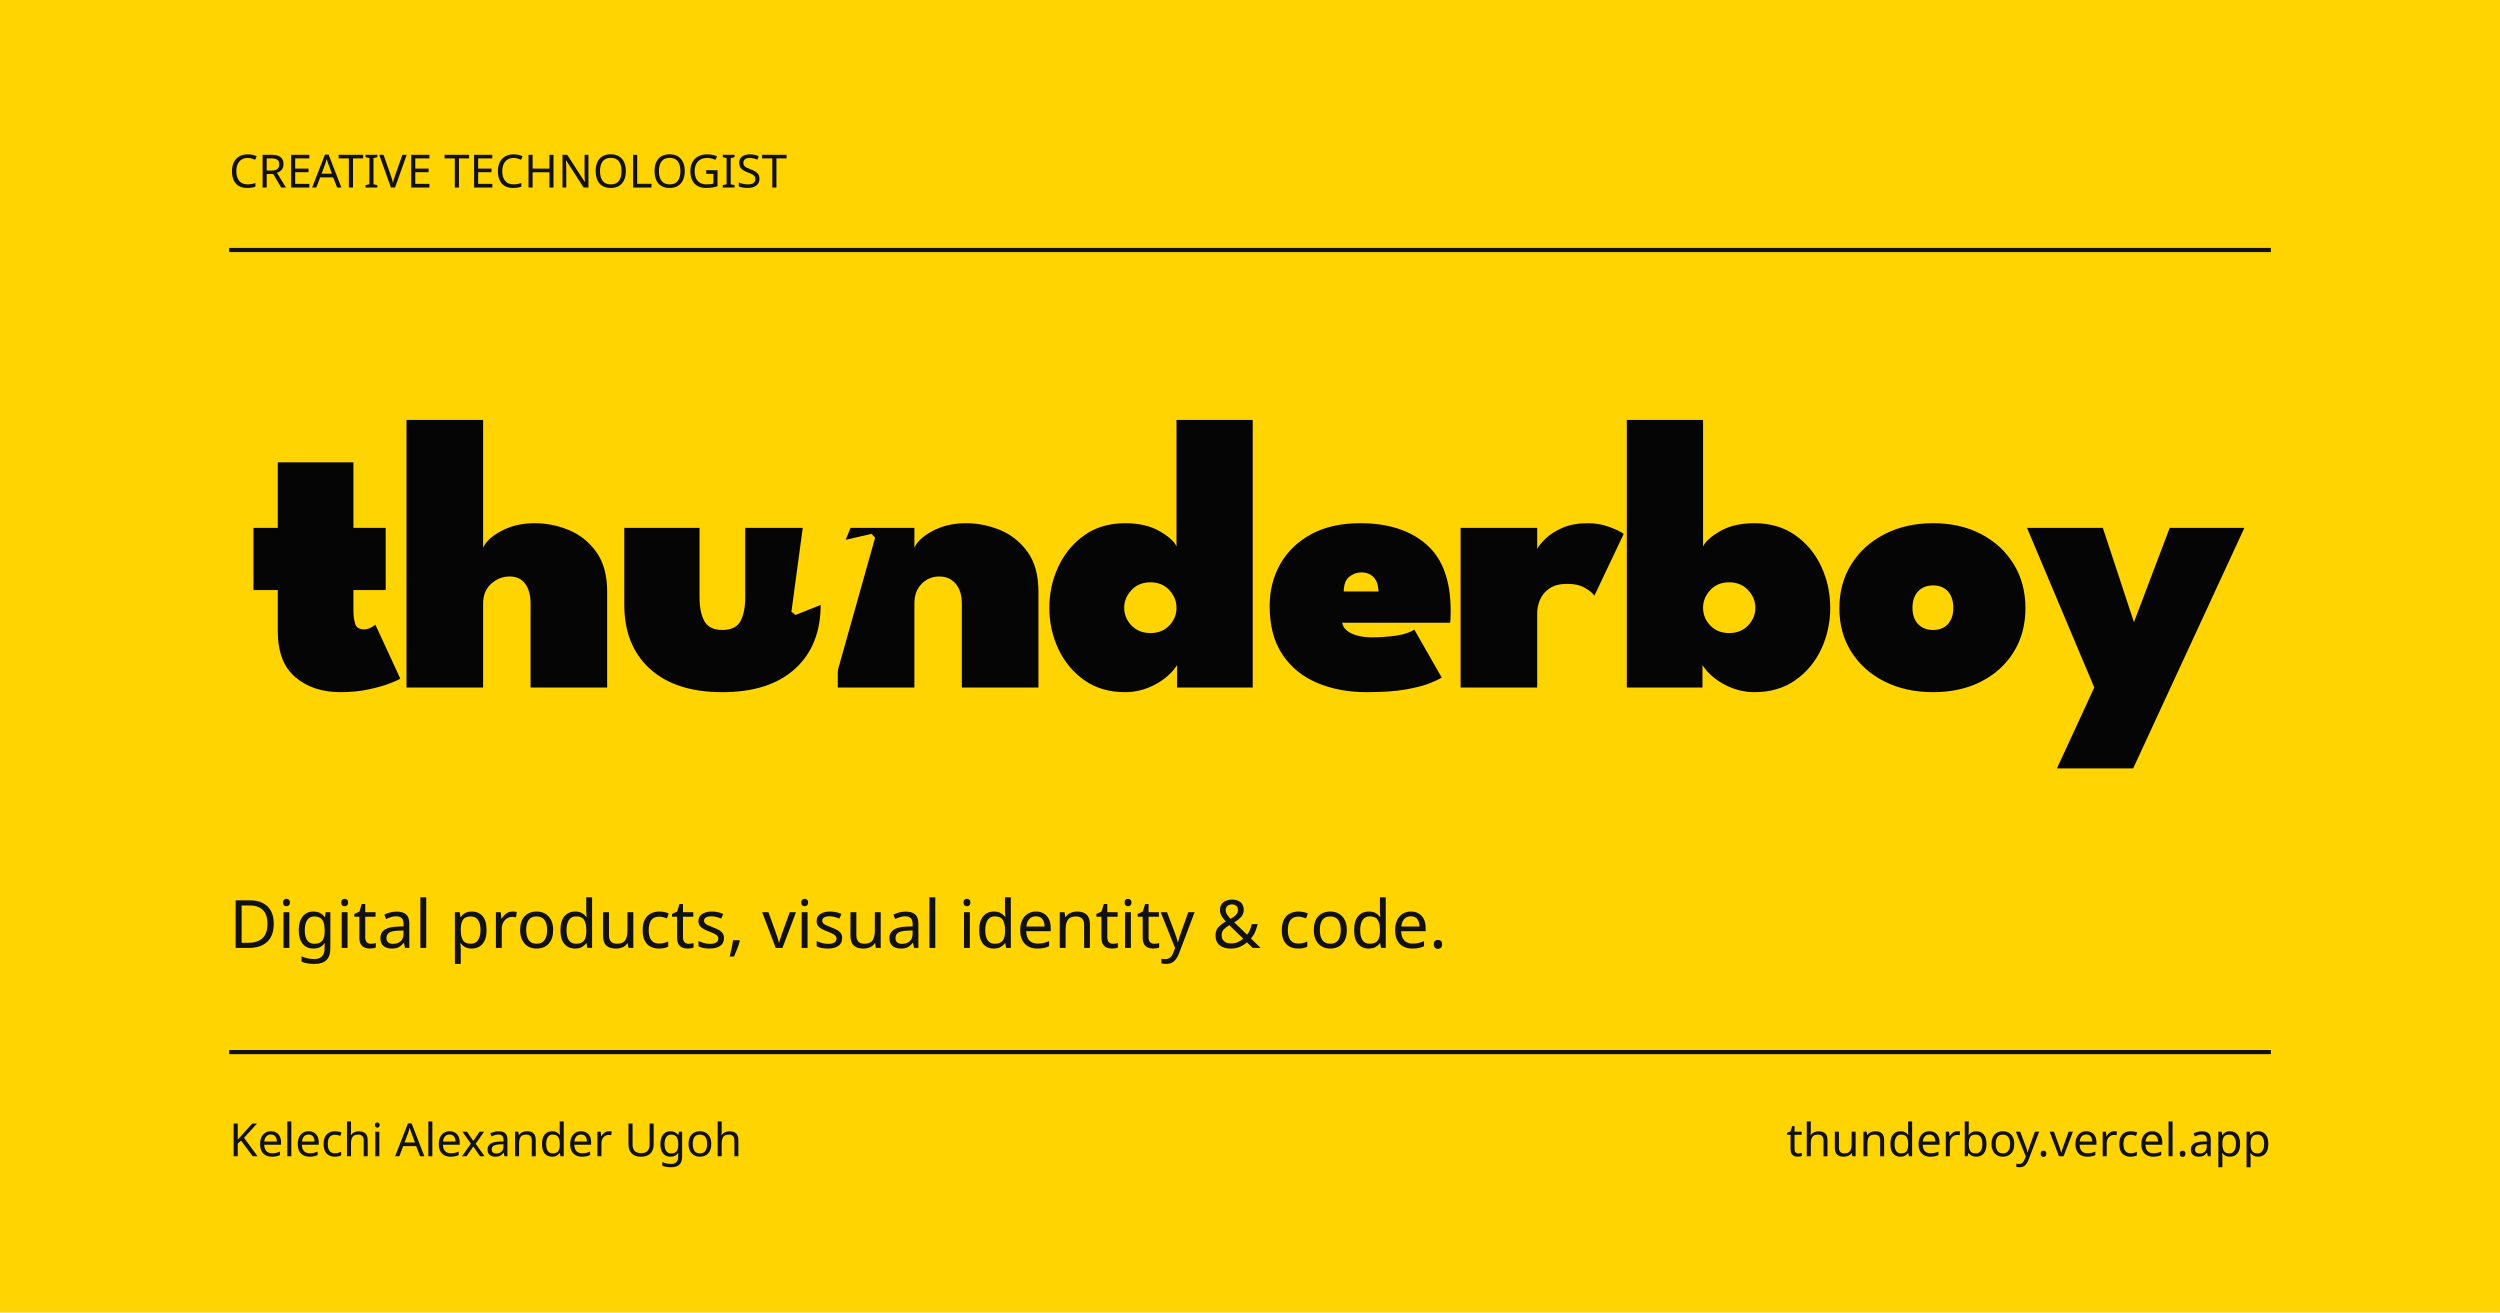
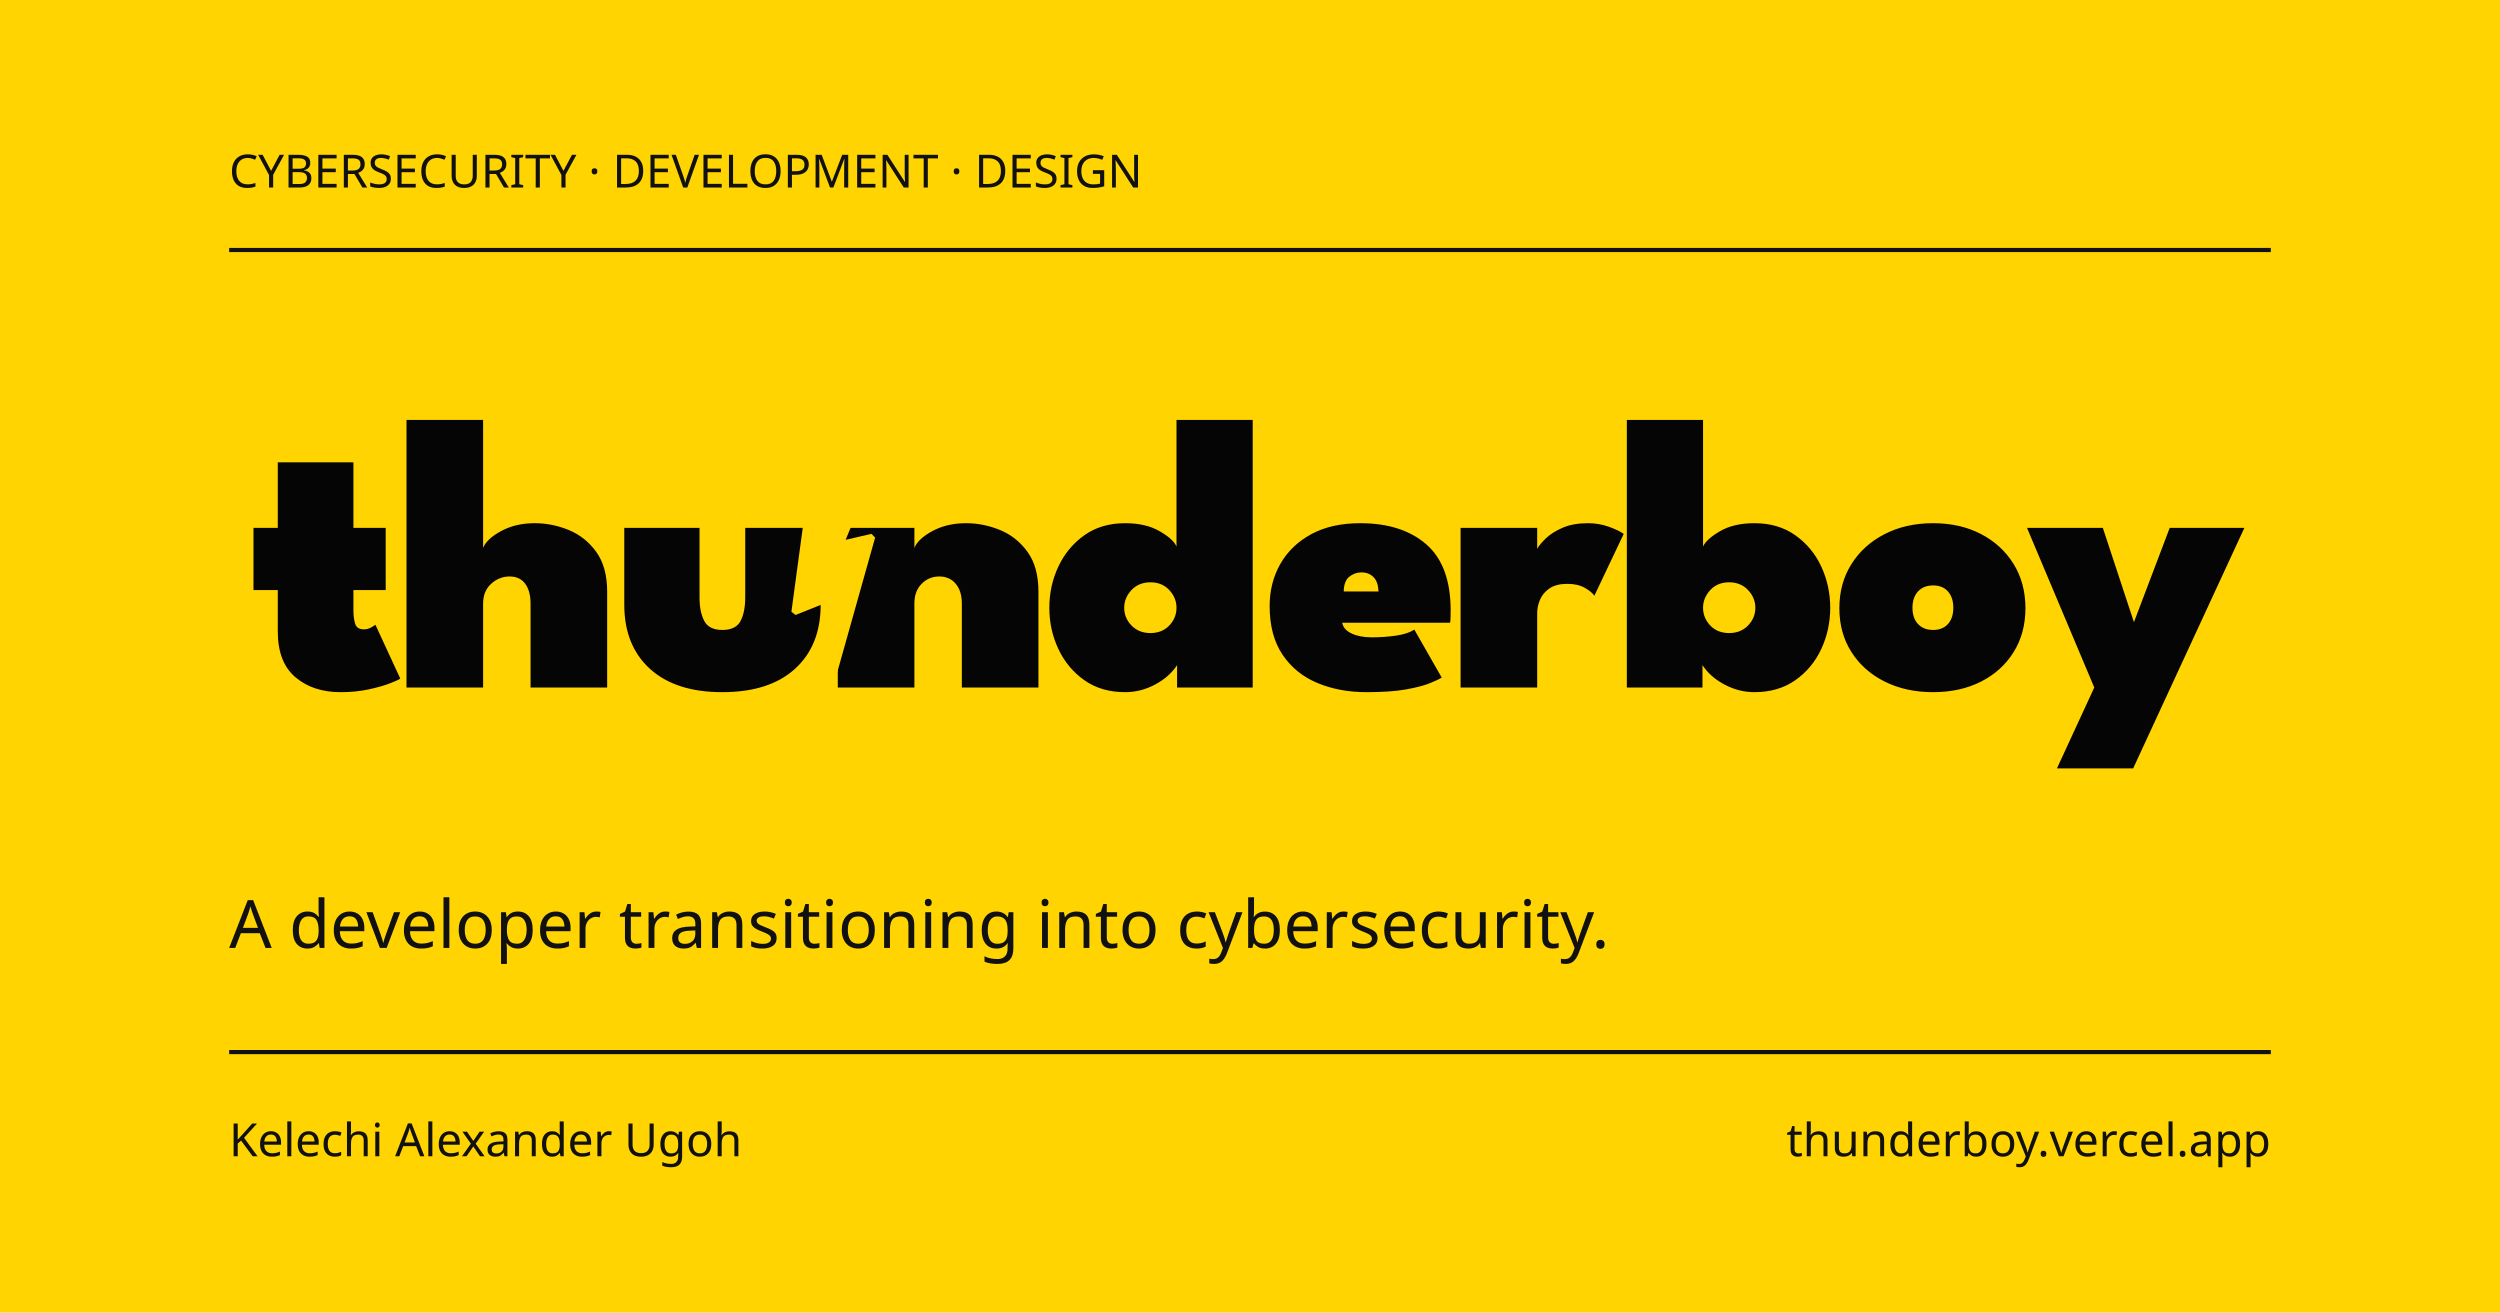
<svg xmlns="http://www.w3.org/2000/svg" width="1200" height="630">
  <rect width="1200" height="630" fill="#ffd400" />
  <path d="M110 120H1090M110 505H1090" stroke="#111111" stroke-width="2" />
-   <text x="110" y="90" font-family="sans-serif" font-size="22" fill="#111111">CREATIVE TECHNOLOGIST</text>
+   <text x="110" y="90" font-family="sans-serif" font-size="22" fill="#111111">CYBERSECURITY · DEVELOPMENT · DESIGN</text>
  <svg x="110" y="190" width="980" height="191.333" viewBox="-10 30 840 164" role="img" aria-labelledby="title desc">
    <defs>
      <mask id="wordmark-cut" maskUnits="userSpaceOnUse" x="-20" y="0" width="920" height="220">
        <rect x="-20" y="0" width="920" height="220" fill="#FFFFFF" />
        <path fill="#000000" stroke="#000000" stroke-width="2.5" stroke-linejoin="bevel" d="M248.56 74L227.56 82L222.56 119L237.56 113L236.56 152L254.56 88L241.56 91Z" />
      </mask>
    </defs>
    <path fill="#050505" mask="url(#wordmark-cut)" d="M0 109.92L0 84.32L10 84.32L10 57.36L41.12 57.36L41.12 84.32L54.40 84.32L54.40 109.92L41.12 109.92L41.12 118.40Q41.12 121.28 41.80 123.68Q42.48 126.08 45.44 126.08L45.44 126.08Q47.04 126.08 48.44 125.28Q49.84 124.48 50.16 124.16L50.16 124.16L60.40 146.32Q59.76 146.88 56.28 148.24Q52.80 149.60 47.48 150.76Q42.16 151.92 35.84 151.92L35.84 151.92Q24.48 151.92 17.24 145.76Q10 139.60 10 126.96L10 126.96L10 109.92L0 109.92ZM115.68 82.40L115.68 82.40Q122.96 82.40 129.80 85.24Q136.64 88.08 141.08 94.28Q145.52 100.48 145.52 110.56L145.52 110.56L145.52 150L114 150L114 115.44Q114 110.32 111.80 107.32Q109.60 104.32 105.36 104.32L105.36 104.32Q101.12 104.32 97.80 107.32Q94.48 110.32 94.48 115.44L94.48 115.44L94.48 150L62.96 150L62.96 39.92L94.48 39.92L94.48 92.56Q96 88.80 101.96 85.60Q107.92 82.40 115.68 82.40ZM183.52 84.32L183.52 112.88Q183.52 118.96 185.48 122.64Q187.44 126.32 192.88 126.32L192.88 126.32Q198.48 126.32 200.40 122.64Q202.32 118.96 202.32 112.88L202.32 112.88L202.32 84.32L233.36 84.32L233.36 115.92Q233.36 132.72 222.80 142.32Q212.24 151.92 192.88 151.92L192.88 151.92Q173.68 151.92 163.12 142.32Q152.56 132.72 152.56 115.92L152.56 115.92L152.56 84.32L183.52 84.32ZM293.12 82.40L293.12 82.40Q300.40 82.40 307.24 85.24Q314.08 88.08 318.52 94.28Q322.96 100.48 322.96 110.56L322.96 110.56L322.96 150L291.44 150L291.44 115.44Q291.44 110.32 288.92 107.32Q286.40 104.32 282.16 104.32L282.16 104.32Q277.92 104.32 274.92 107.32Q271.92 110.32 271.92 115.44L271.92 115.44L271.92 150L240.40 150L240.40 84.32L271.92 84.32L271.92 92.56Q273.44 88.80 279.40 85.60Q285.36 82.40 293.12 82.40ZM358.64 151.92L358.64 151.92Q348.80 151.92 341.84 147Q334.88 142.08 331.16 134.16Q327.44 126.24 327.44 117.20L327.44 117.20Q327.44 108.16 331.16 100.24Q334.88 92.32 341.84 87.36Q348.80 82.40 358.64 82.40L358.64 82.40Q367.12 82.40 372.80 85.68Q378.48 88.96 379.76 92L379.76 92L379.76 39.92L411.12 39.92L411.12 150L380.00 150L380.00 140.80Q376.80 145.68 370.92 148.80Q365.04 151.92 358.64 151.92ZM369.04 127.60L369.04 127.60Q373.84 127.60 376.80 124.48Q379.76 121.36 379.76 117.20L379.76 117.20Q379.76 113.12 376.80 109.92Q373.84 106.72 369.04 106.72L369.04 106.72Q364.24 106.72 361.24 109.92Q358.24 113.12 358.24 117.20L358.24 117.20Q358.24 121.36 361.24 124.48Q364.24 127.60 369.04 127.60ZM492.32 123.36L447.92 123.36Q448.48 126.24 451.84 127.80Q455.20 129.36 460.08 129.36L460.08 129.36Q465.36 129.36 470.20 128.64Q475.04 127.92 477.60 126.16L477.60 126.16L488.88 145.92Q487.36 146.88 483.88 148.28Q480.40 149.68 474.12 150.80Q467.84 151.92 457.92 151.92L457.92 151.92Q446.80 151.92 437.76 148.16Q428.72 144.40 423.40 136.52Q418.08 128.64 418.08 116.48L418.08 116.48Q418.08 106.88 422.48 99.16Q426.88 91.44 435.20 86.92Q443.52 82.40 455.36 82.40L455.36 82.40Q472.56 82.40 482.56 91.12Q492.56 99.84 492.56 118.40L492.56 118.40Q492.56 119.04 492.52 120.92Q492.48 122.80 492.32 123.36L492.32 123.36ZM448.56 110.48L462.88 110.48Q462.72 106.48 460.80 104.56Q458.88 102.64 455.84 102.64L455.84 102.64Q453.12 102.64 450.88 104.40Q448.64 106.16 448.56 110.48L448.56 110.48ZM528.16 119.28L528.16 150L496.64 150L496.64 84.32L528.16 84.32L528.16 92.96Q529.20 91.04 531.76 88.60Q534.32 86.16 538.60 84.28Q542.88 82.40 549.12 82.40L549.12 82.40Q553.60 82.40 557.68 83.88Q561.76 85.36 563.76 86.80L563.76 86.80L551.68 112.24Q550.64 110.64 547.76 109Q544.88 107.36 540.56 107.36L540.56 107.36Q535.92 107.36 533.20 109.24Q530.48 111.12 529.32 113.88Q528.16 116.64 528.16 119.28L528.16 119.28ZM596.16 150L565.04 150L565.04 39.92L596.40 39.92L596.40 92Q597.76 88.96 603.40 85.68Q609.04 82.40 617.52 82.40L617.52 82.40Q627.36 82.40 634.36 87.36Q641.36 92.32 645.04 100.24Q648.72 108.16 648.72 117.20L648.72 117.20Q648.72 126.24 645.04 134.16Q641.36 142.08 634.36 147Q627.36 151.92 617.52 151.92L617.52 151.92Q611.12 151.92 605.24 148.80Q599.36 145.68 596.16 140.80L596.16 140.80L596.16 150ZM617.92 117.20L617.92 117.20Q617.92 113.12 614.92 109.92Q611.92 106.72 607.12 106.72L607.12 106.72Q602.32 106.72 599.36 109.92Q596.40 113.12 596.40 117.20L596.40 117.20Q596.40 121.36 599.36 124.48Q602.32 127.60 607.12 127.60L607.12 127.60Q611.92 127.60 614.92 124.48Q617.92 121.36 617.92 117.20ZM691.04 151.92L691.04 151.92Q679.84 151.92 671.12 147.56Q662.40 143.20 657.44 135.40Q652.48 127.60 652.48 117.36L652.48 117.36Q652.48 107.12 657.44 99.24Q662.40 91.36 671.12 86.88Q679.84 82.40 691.04 82.40L691.04 82.40Q702.24 82.40 710.80 86.88Q719.36 91.36 724.20 99.24Q729.04 107.12 729.04 117.36L729.04 117.36Q729.04 127.60 724.20 135.40Q719.36 143.20 710.80 147.56Q702.24 151.92 691.04 151.92ZM691.04 126.32L691.04 126.32Q694.96 126.32 697.16 123.88Q699.36 121.44 699.36 117.20L699.36 117.20Q699.36 112.96 697.16 110.48Q694.96 108 691.04 108L691.04 108Q687.12 108 684.84 110.48Q682.56 112.96 682.56 117.20L682.56 117.20Q682.56 121.44 684.84 123.88Q687.12 126.32 691.04 126.32ZM760.88 84.32L773.68 123.12L788.40 84.32L819.12 84.32L773.36 183.28L742 183.28L757.36 150L729.68 84.32L760.88 84.32Z" />
  </svg>
-   <text x="110" y="455" font-family="sans-serif" font-size="32" fill="#111111">Digital products, visual identity &amp; code.</text>
+   <text x="110" y="455" font-family="sans-serif" font-size="32" fill="#111111">A developer transitioning into cybersecurity.</text>
  <text x="110" y="555" font-family="sans-serif" font-size="22" fill="#111111">Kelechi Alexander Ugoh</text>
  <text x="1090" y="555" text-anchor="end" font-family="sans-serif" font-size="22" fill="#111111">thunderboy.vercel.app</text>
</svg>
